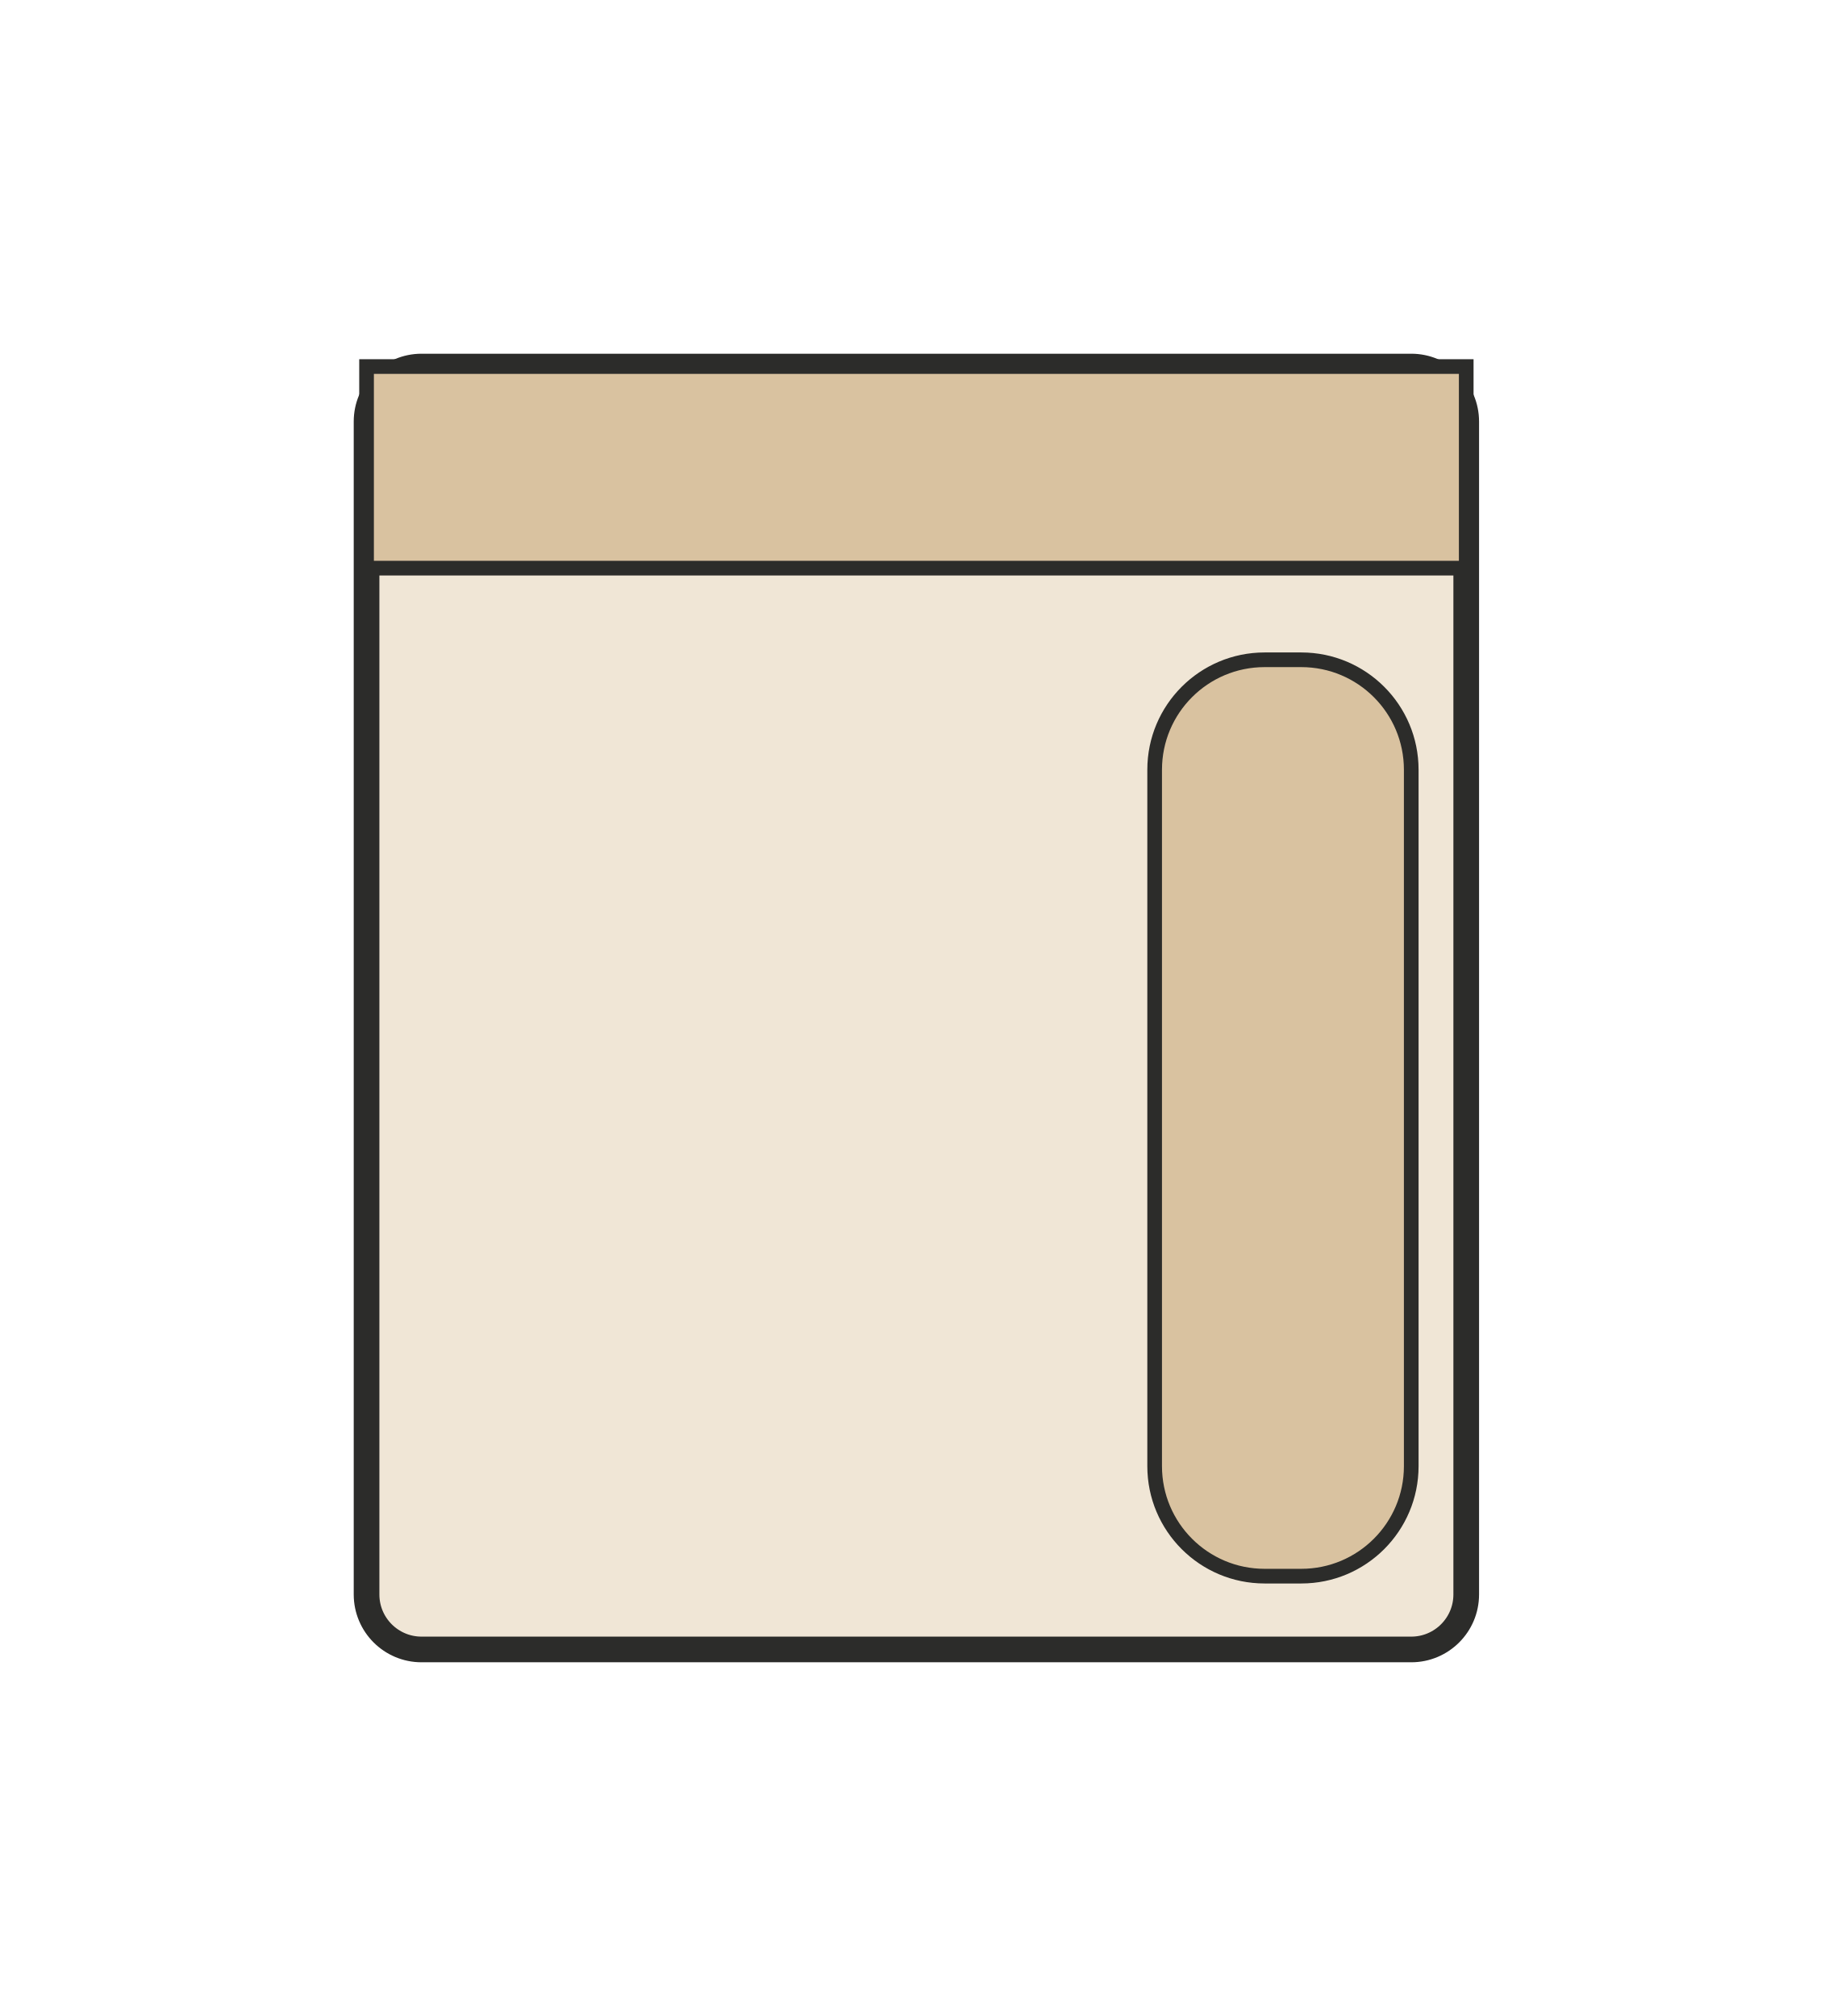
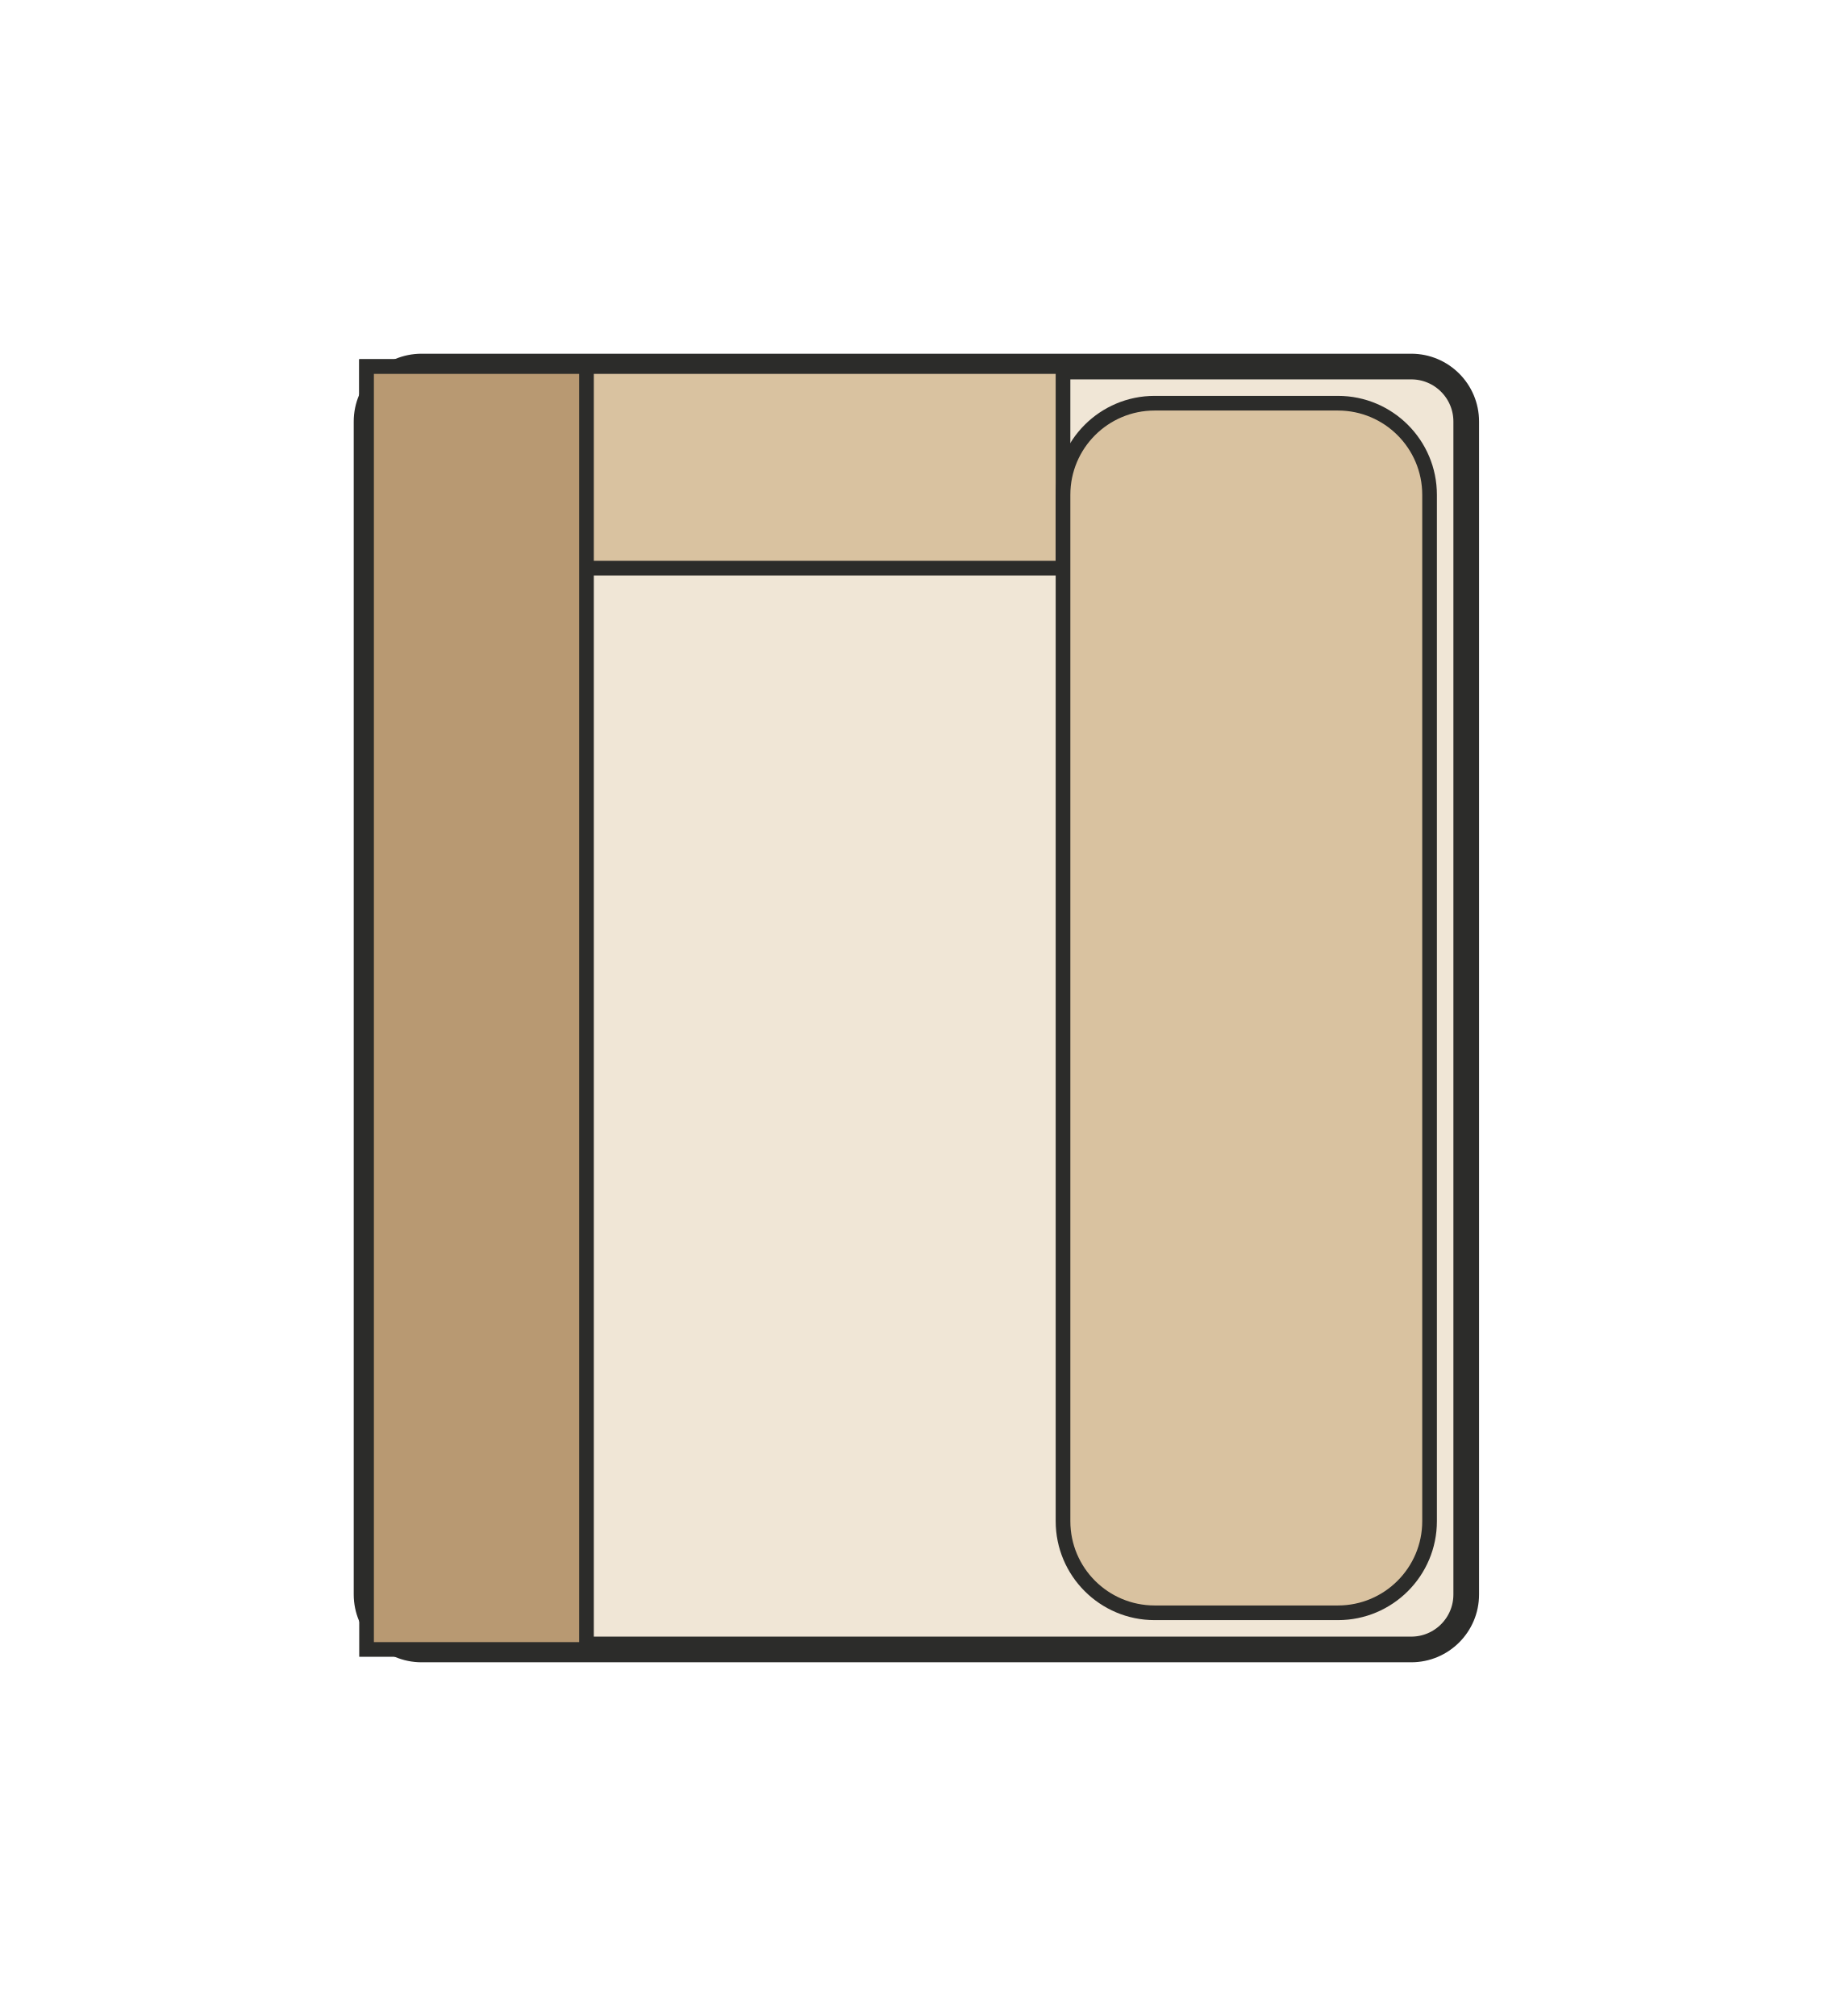
<svg xmlns="http://www.w3.org/2000/svg" viewBox="0 0 100 110" width="100" height="110">
  <g transform="translate(20,20)">
    <rect x="0" y="0" width="60" height="70" rx="3" fill="#F0E6D6" stroke="#2C2C2A" stroke-width="1.4" />
-     <rect x="0" y="0" width="60" height="11" fill="#D9C2A0" stroke="#2C2C2A" stroke-width="0.8" />
-     <rect x="43" y="16" width="14" height="50" rx="6" fill="#D9C2A0" stroke="#2C2C2A" stroke-width="0.8" />
+     <rect x="0" y="0" width="38" height="11" fill="#D9C2A0" stroke="#2C2C2A" stroke-width="0.8" />
+     <rect x="38" y="2" width="20" height="66" rx="5" fill="#D9C2A0" stroke="#2C2C2A" stroke-width="0.8" />
+     <rect x="0" y="0" width="12" height="70" fill="#B89972" stroke="#2C2C2A" stroke-width="0.8" />
  </g>
</svg>
